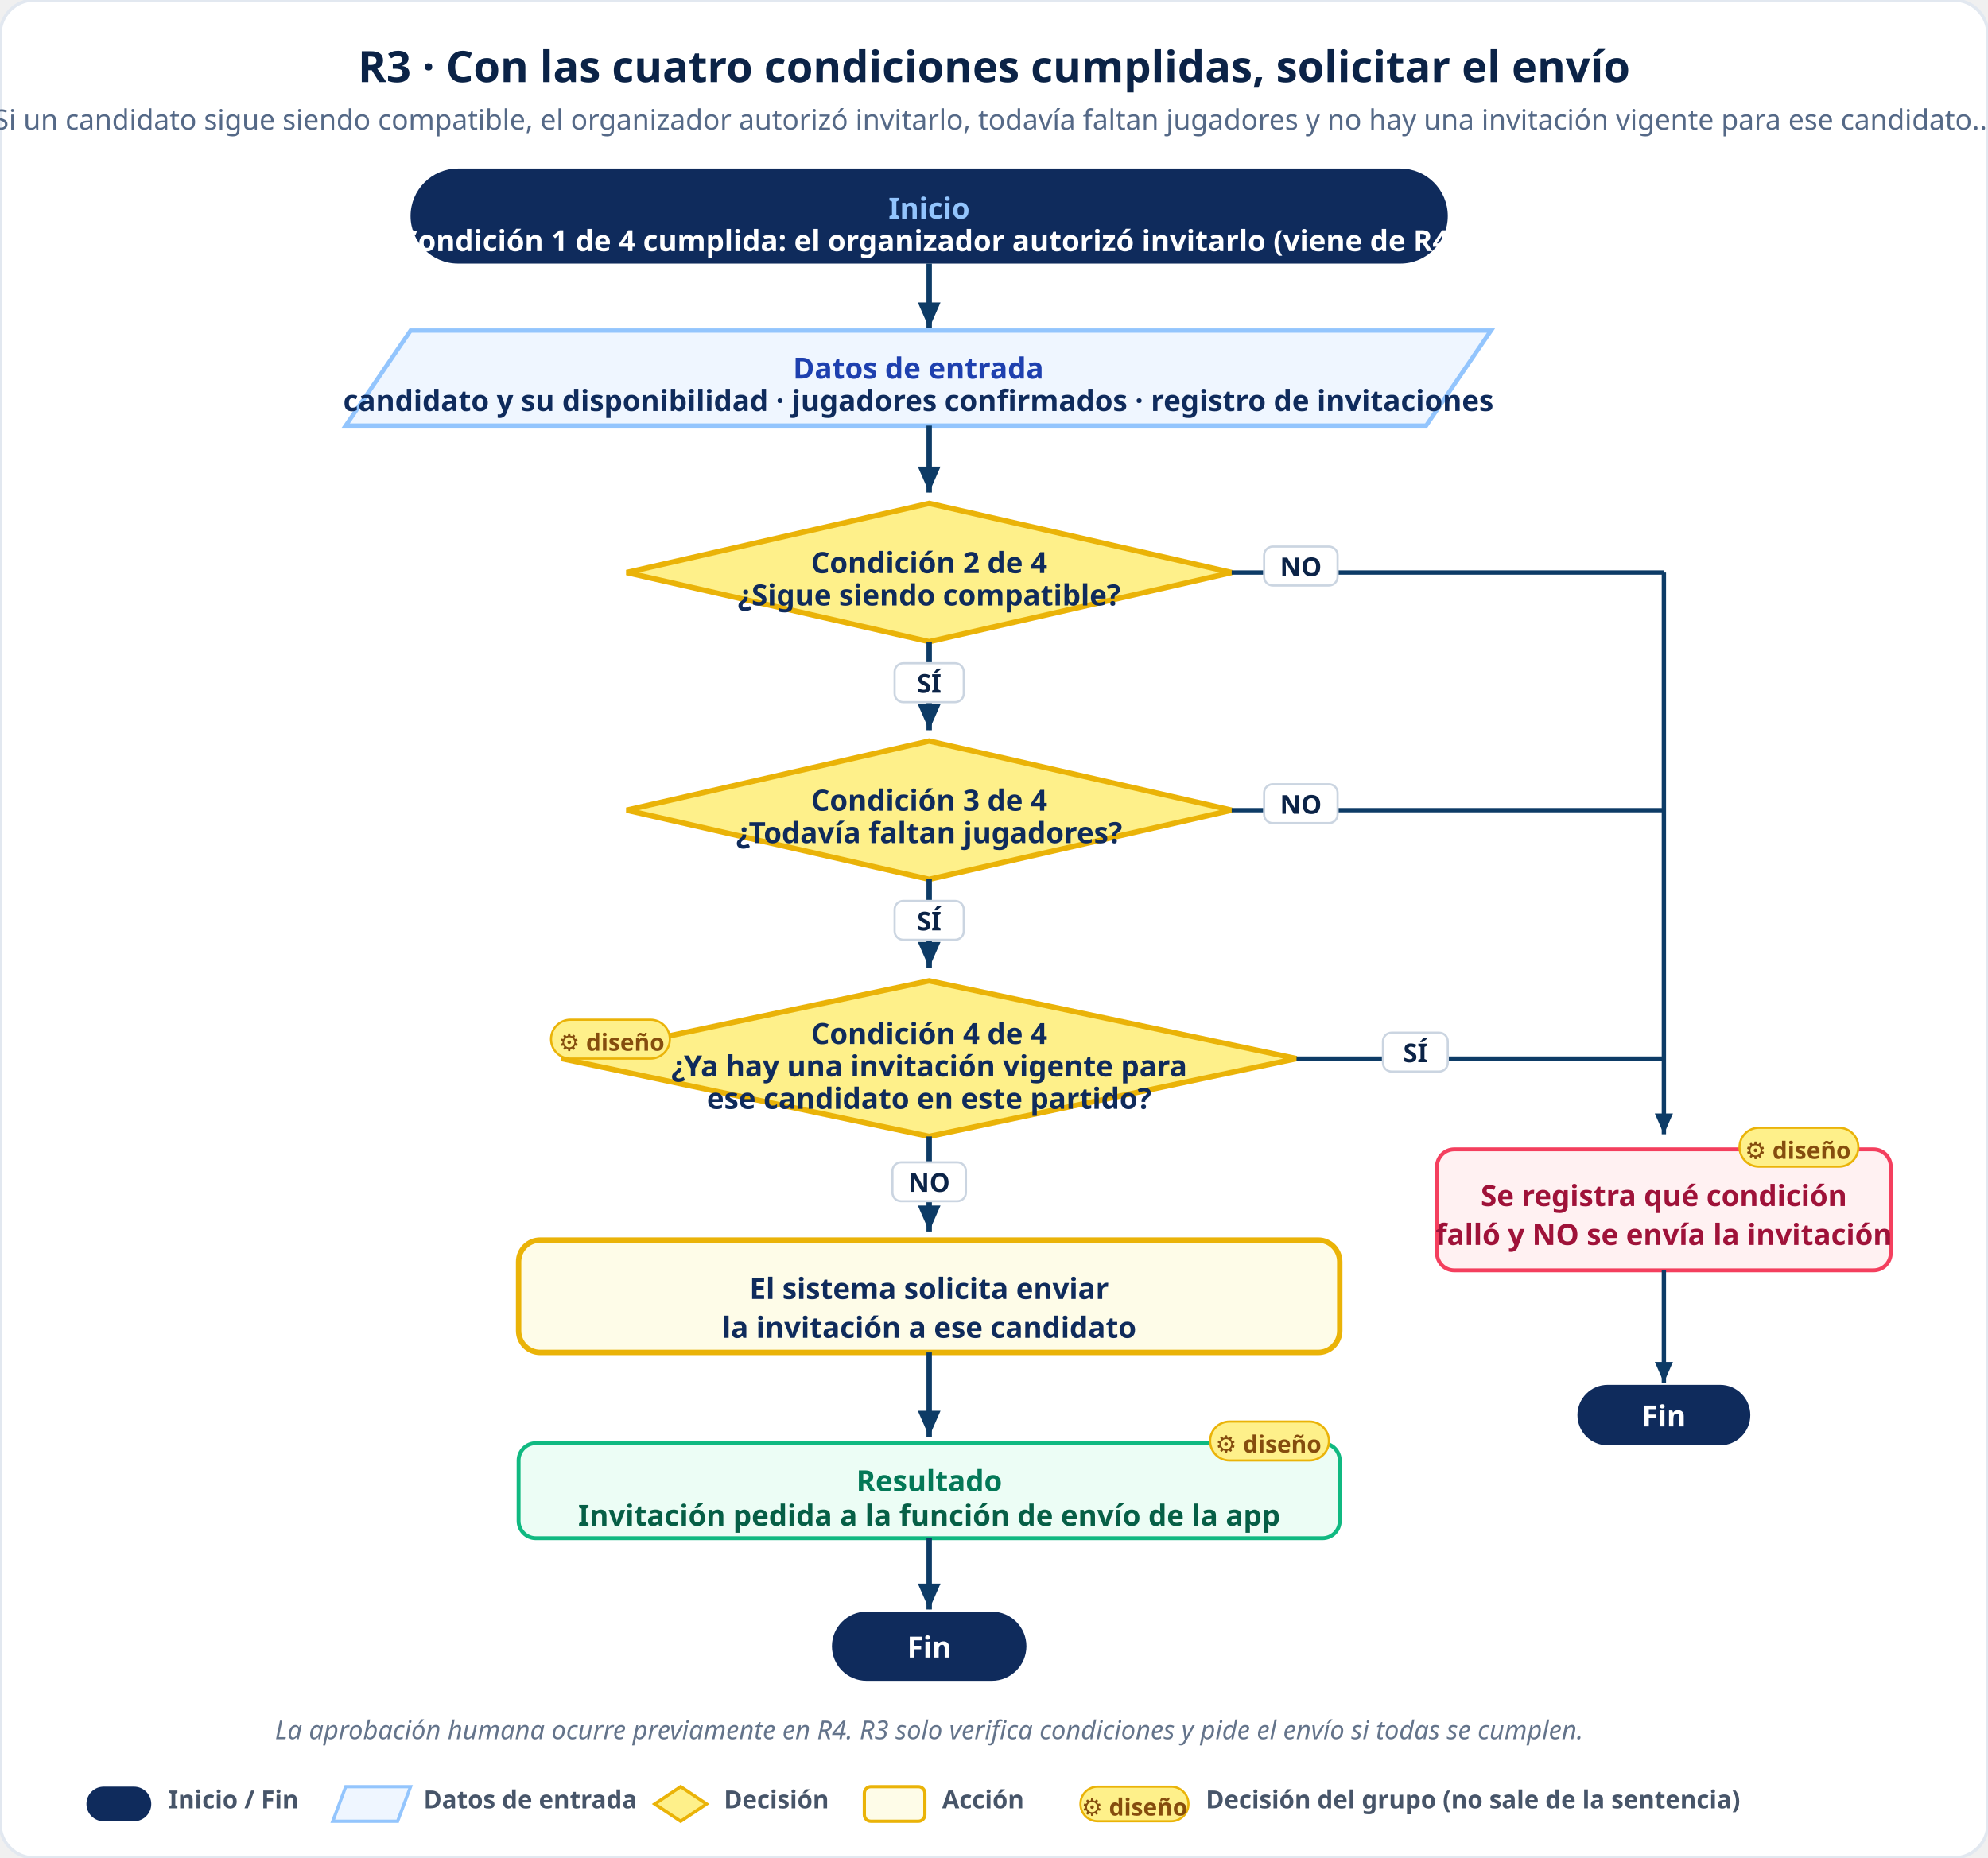
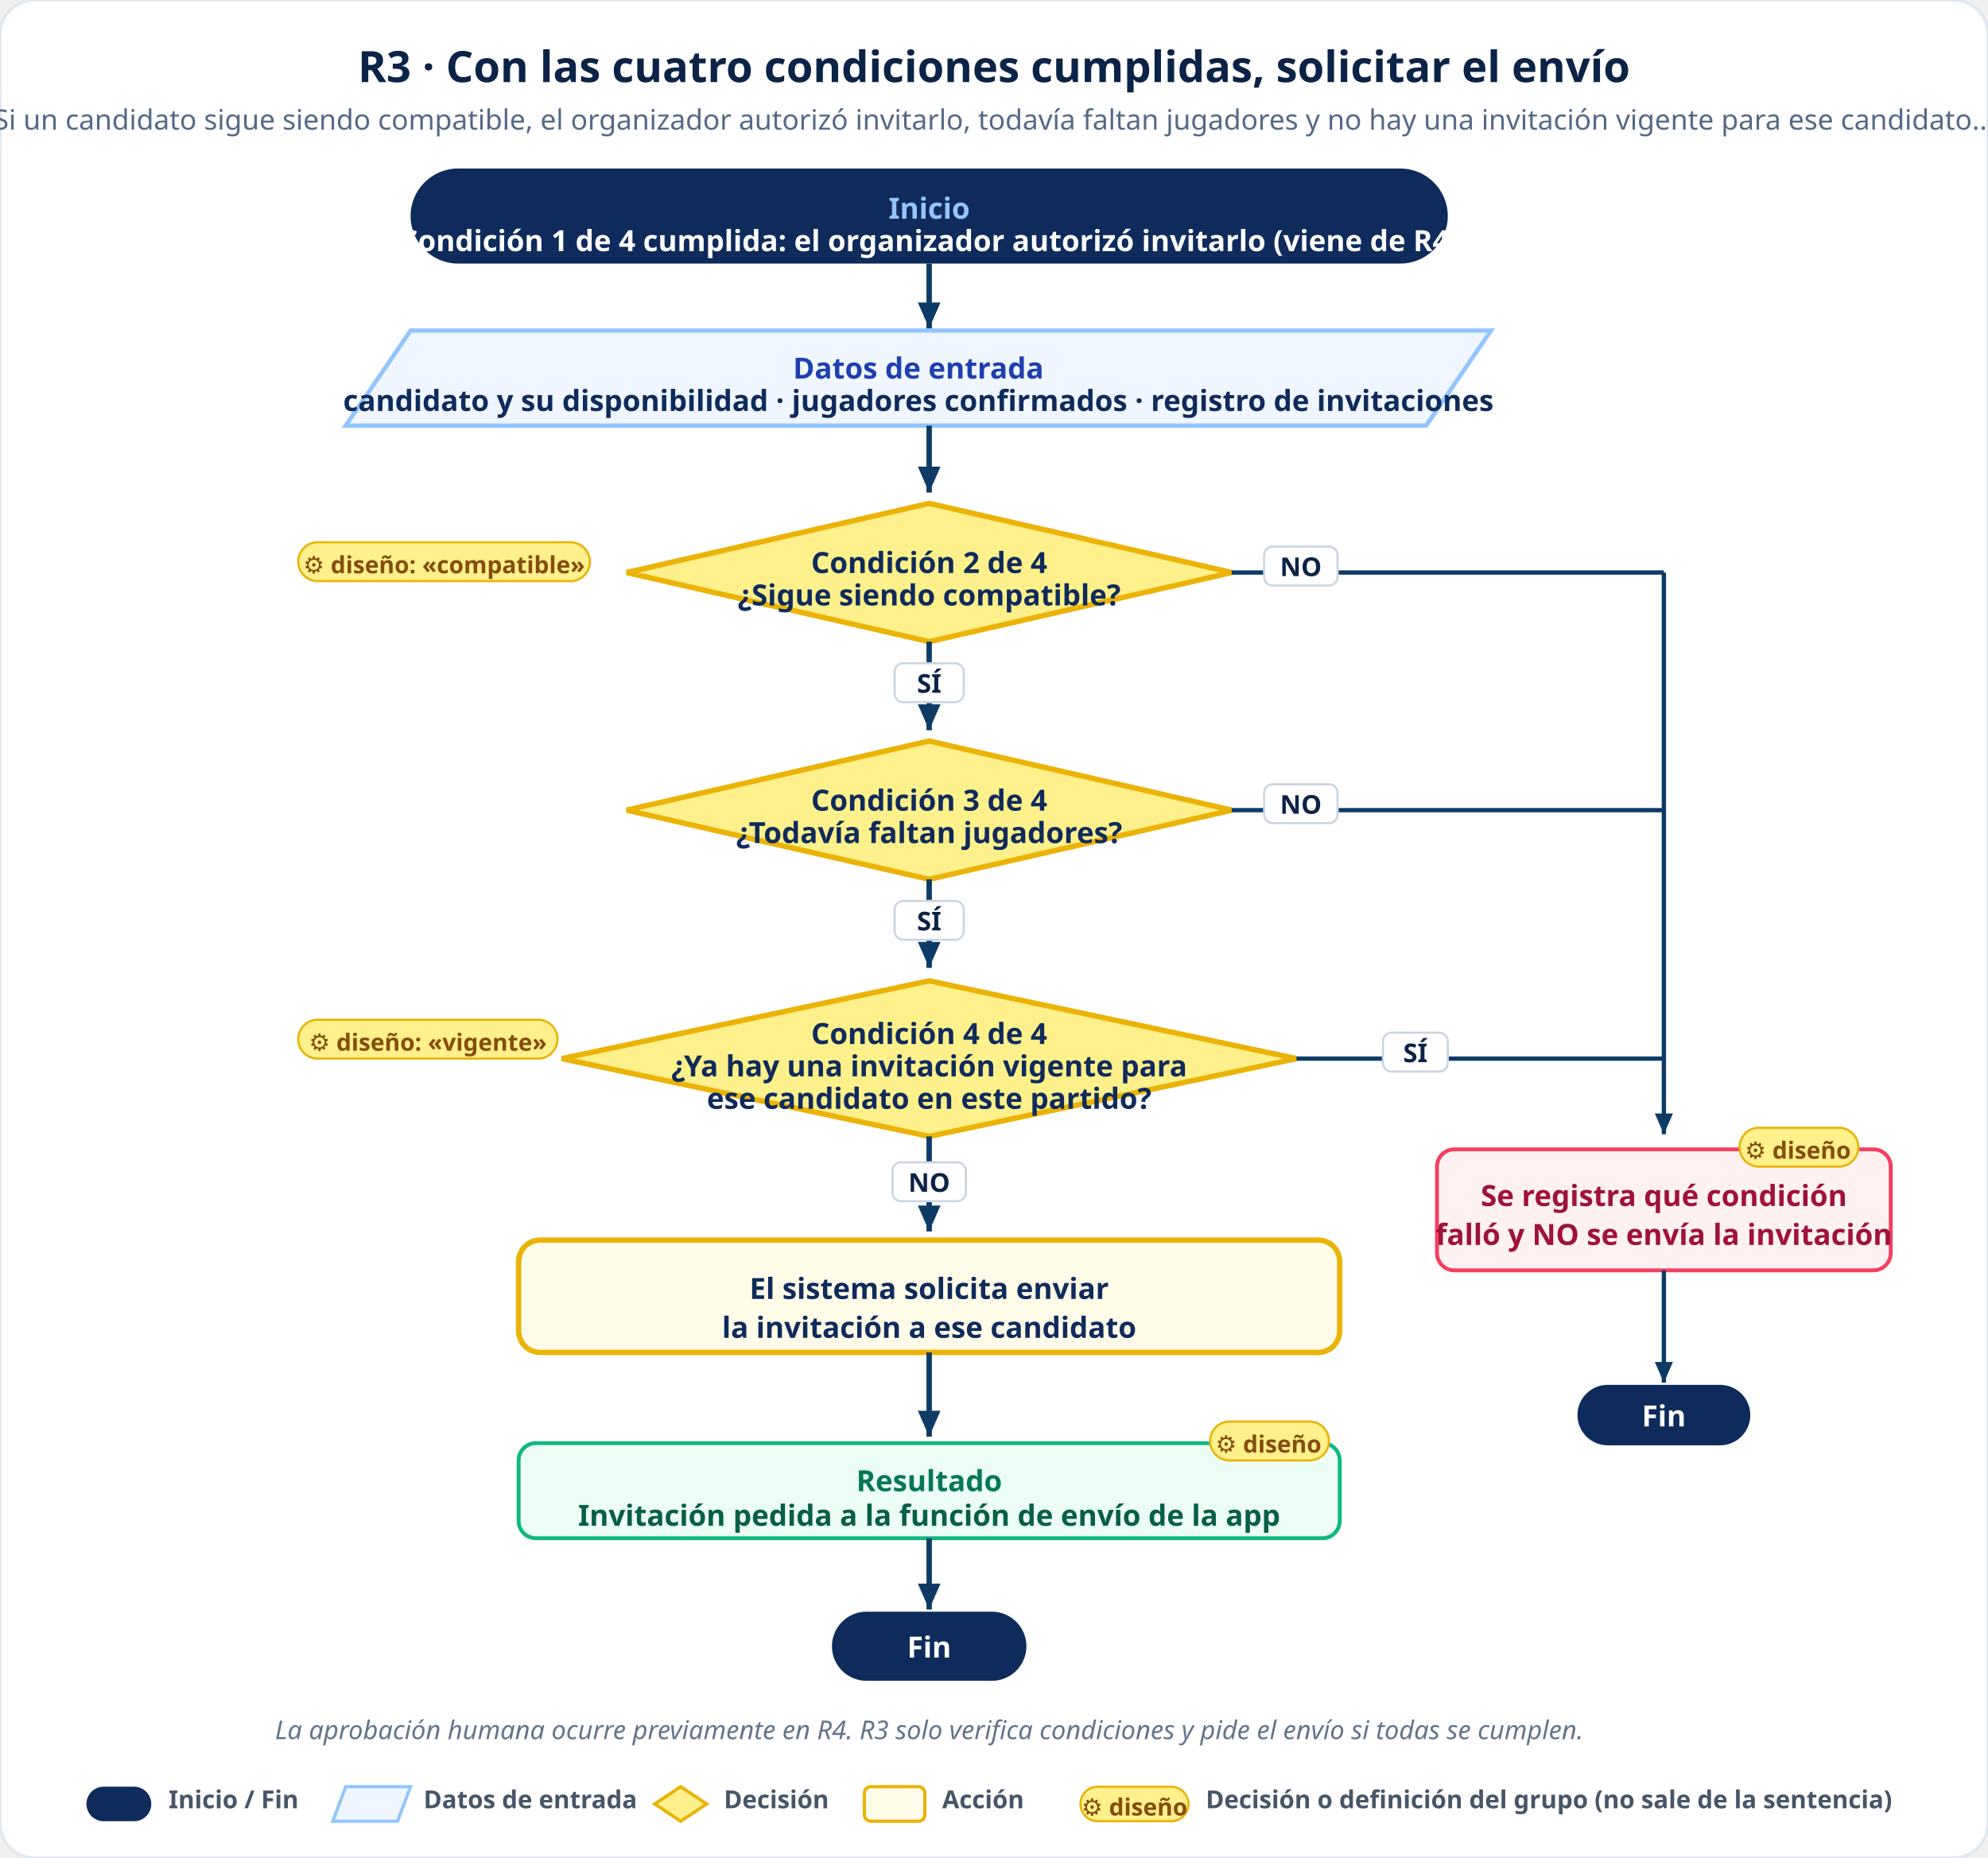
<svg xmlns="http://www.w3.org/2000/svg" viewBox="0 0 920 860" width="100%" height="100%">
  <defs>
    <style>
      .title { font-family: 'Segoe UI', system-ui, sans-serif; font-size: 20px; font-weight: 700; fill: #0b2347; }
      .subtitle { font-family: 'Segoe UI', system-ui, sans-serif; font-size: 13px; fill: #556987; }
      .node-text { font-family: 'Segoe UI', system-ui, sans-serif; font-size: 13.5px; font-weight: 600; text-anchor: middle; dominant-baseline: central; }
      .badge-text { font-family: 'Segoe UI', system-ui, sans-serif; font-size: 11px; font-weight: 700; fill: #854d0e; }
      .edge-label { font-family: 'Segoe UI', system-ui, sans-serif; font-size: 12px; font-weight: 700; fill: #0b2347; text-anchor: middle; dominant-baseline: central; }
      .legend-text { font-family: 'Segoe UI', system-ui, sans-serif; font-size: 11.5px; fill: #475569; font-weight: 600; }
    </style>
    <marker id="arrow-r3" viewBox="0 0 10 10" refX="8" refY="5" markerWidth="6" markerHeight="6" orient="auto-start-reverse">
      <path d="M 0 1.5 L 8 5 L 0 8.5 z" fill="#0d3b66" />
    </marker>
  </defs>
  <rect x="0" y="0" width="920" height="860" rx="16" fill="#ffffff" stroke="#e2e8f0" stroke-width="1.5" />
  <text x="460" y="38" text-anchor="middle" class="title">R3 · Con las cuatro condiciones cumplidas, solicitar el envío</text>
  <text x="460" y="60" text-anchor="middle" class="subtitle">Si un candidato sigue siendo compatible, el organizador autorizó invitarlo, todavía faltan jugadores y no hay una invitación vigente para ese candidato...</text>
  <g id="r3-node-1" transform="translate(430, 100)">
    <rect x="-240" y="-22" width="480" height="44" rx="22" fill="#0f2b5c" />
    <text x="0" y="-4" class="node-text" fill="#93c5fd" font-size="11">Inicio</text>
    <text x="0" y="11" class="node-text" fill="#ffffff">Condición 1 de 4 cumplida: el organizador autorizó invitarlo (viene de R4)</text>
  </g>
  <line x1="430" y1="122" x2="430" y2="152" stroke="#0d3b66" stroke-width="2.5" marker-end="url(#arrow-r3)" />
  <g id="r3-node-2" transform="translate(430, 175)">
    <polygon points="-240,-22 260,-22 230,22 -270,22" fill="#eff6ff" stroke="#93c5fd" stroke-width="2" />
    <text x="-5" y="-5" class="node-text" fill="#1e40af" font-size="11">Datos de entrada</text>
    <text x="-5" y="10" class="node-text" fill="#0f2b5c" font-size="12.5">candidato y su disponibilidad · jugadores confirmados · registro de invitaciones</text>
  </g>
  <line x1="430" y1="197" x2="430" y2="228" stroke="#0d3b66" stroke-width="2.5" marker-end="url(#arrow-r3)" />
  <g id="r3-node-3" transform="translate(430, 265)">
    <polygon points="0,-32 140,0 0,32 -140,0" fill="#fef08a" stroke="#eab308" stroke-width="2.5" />
    <text x="0" y="-5" class="node-text" fill="#0f2b5c" font-size="11" font-weight="700">Condición 2 de 4</text>
    <text x="0" y="10" class="node-text" fill="#0f2b5c" font-size="13" font-weight="700">¿Sigue siendo compatible?</text>
+     <rect x="-292" y="-14" width="135" height="18" rx="9" fill="#fef08a" stroke="#eab308" stroke-width="1" />
+     <text x="-224.5" y="-5" class="badge-text" text-anchor="middle" dominant-baseline="central">⚙ diseño: «compatible»</text>
  </g>
  <line x1="570" y1="265" x2="770" y2="265" stroke="#0d3b66" stroke-width="2" />
  <rect x="585" y="253" width="34" height="18" rx="4" fill="#ffffff" stroke="#cbd5e1" />
  <text x="602" y="262" class="edge-label">NO</text>
  <line x1="430" y1="297" x2="430" y2="338" stroke="#0d3b66" stroke-width="2.5" marker-end="url(#arrow-r3)" />
  <rect x="414" y="307" width="32" height="18" rx="4" fill="#ffffff" stroke="#cbd5e1" />
  <text x="430" y="316" class="edge-label">SÍ</text>
  <g id="r3-node-4" transform="translate(430, 375)">
    <polygon points="0,-32 140,0 0,32 -140,0" fill="#fef08a" stroke="#eab308" stroke-width="2.5" />
    <text x="0" y="-5" class="node-text" fill="#0f2b5c" font-size="11" font-weight="700">Condición 3 de 4</text>
    <text x="0" y="10" class="node-text" fill="#0f2b5c" font-size="13" font-weight="700">¿Todavía faltan jugadores?</text>
  </g>
  <line x1="570" y1="375" x2="770" y2="375" stroke="#0d3b66" stroke-width="2" />
  <rect x="585" y="363" width="34" height="18" rx="4" fill="#ffffff" stroke="#cbd5e1" />
  <text x="602" y="372" class="edge-label">NO</text>
  <line x1="430" y1="407" x2="430" y2="448" stroke="#0d3b66" stroke-width="2.5" marker-end="url(#arrow-r3)" />
  <rect x="414" y="417" width="32" height="18" rx="4" fill="#ffffff" stroke="#cbd5e1" />
  <text x="430" y="426" class="edge-label">SÍ</text>
  <g id="r3-node-5" transform="translate(430, 490)">
    <polygon points="0,-36 170,0 0,36 -170,0" fill="#fef08a" stroke="#eab308" stroke-width="2.5" />
    <text x="0" y="-12" class="node-text" fill="#0f2b5c" font-size="11" font-weight="700">Condición 4 de 4</text>
    <text x="0" y="3" class="node-text" fill="#0f2b5c" font-size="12" font-weight="700">¿Ya hay una invitación vigente para</text>
    <text x="0" y="18" class="node-text" fill="#0f2b5c" font-size="12" font-weight="700">ese candidato en este partido?</text>
-     <rect x="-175" y="-18" width="55" height="18" rx="9" fill="#fef08a" stroke="#eab308" stroke-width="1" />
-     <text x="-147" y="-9" class="badge-text" text-anchor="middle" dominant-baseline="central">⚙ diseño</text>
+     <rect x="-292" y="-18" width="120" height="18" rx="9" fill="#fef08a" stroke="#eab308" stroke-width="1" />
+     <text x="-232" y="-9" class="badge-text" text-anchor="middle" dominant-baseline="central">⚙ diseño: «vigente»</text>
  </g>
  <line x1="600" y1="490" x2="770" y2="490" stroke="#0d3b66" stroke-width="2" />
  <rect x="640" y="478" width="30" height="18" rx="4" fill="#ffffff" stroke="#cbd5e1" />
  <text x="655" y="487" class="edge-label">SÍ</text>
  <line x1="770" y1="265" x2="770" y2="525" stroke="#0d3b66" stroke-width="2" marker-end="url(#arrow-r3)" />
  <g id="r3-node-fail" transform="translate(770, 560)">
    <rect x="-105" y="-28" width="210" height="56" rx="8" fill="#fff1f2" stroke="#f43f5e" stroke-width="1.8" />
    <text x="0" y="-7" class="node-text" fill="#9f1239" font-size="12">Se registra qué condición</text>
    <text x="0" y="11" class="node-text" fill="#9f1239" font-size="12">falló y NO se envía la invitación</text>
    <rect x="35" y="-38" width="55" height="18" rx="9" fill="#fef08a" stroke="#eab308" stroke-width="1" />
    <text x="62" y="-29" class="badge-text" text-anchor="middle" dominant-baseline="central">⚙ diseño</text>
  </g>
  <line x1="770" y1="588" x2="770" y2="640" stroke="#0d3b66" stroke-width="2" marker-end="url(#arrow-r3)" />
  <g id="r3-node-fin-fail" transform="translate(770, 655)">
    <rect x="-40" y="-14" width="80" height="28" rx="14" fill="#0f2b5c" />
    <text x="0" y="0" class="node-text" fill="#ffffff" font-size="12">Fin</text>
  </g>
  <line x1="430" y1="526" x2="430" y2="570" stroke="#0d3b66" stroke-width="2.5" marker-end="url(#arrow-r3)" />
  <rect x="413" y="538" width="34" height="18" rx="4" fill="#ffffff" stroke="#cbd5e1" />
  <text x="430" y="547" class="edge-label">NO</text>
  <g id="r3-node-6" transform="translate(430, 600)">
    <rect x="-190" y="-26" width="380" height="52" rx="10" fill="#fefce8" stroke="#eab308" stroke-width="2.5" />
    <text x="0" y="-4" class="node-text" fill="#0f2b5c" font-size="14" font-weight="700">El sistema solicita enviar</text>
    <text x="0" y="14" class="node-text" fill="#0f2b5c" font-size="14" font-weight="700">la invitación a ese candidato</text>
  </g>
  <line x1="430" y1="626" x2="430" y2="665" stroke="#0d3b66" stroke-width="2.5" marker-end="url(#arrow-r3)" />
  <g id="r3-node-7" transform="translate(430, 690)">
    <rect x="-190" y="-22" width="380" height="44" rx="8" fill="#ecfdf5" stroke="#10b981" stroke-width="1.8" />
    <text x="0" y="-5" class="node-text" fill="#047857" font-size="11">Resultado</text>
    <text x="0" y="11" class="node-text" fill="#065f46" font-size="13" font-weight="700">Invitación pedida a la función de envío de la app</text>
    <rect x="130" y="-32" width="55" height="18" rx="9" fill="#fef08a" stroke="#eab308" stroke-width="1" />
    <text x="157" y="-23" class="badge-text" text-anchor="middle" dominant-baseline="central">⚙ diseño</text>
  </g>
  <line x1="430" y1="712" x2="430" y2="745" stroke="#0d3b66" stroke-width="2.5" marker-end="url(#arrow-r3)" />
  <g id="r3-node-fin-success" transform="translate(430, 762)">
    <rect x="-45" y="-16" width="90" height="32" rx="16" fill="#0f2b5c" />
    <text x="0" y="0" class="node-text" fill="#ffffff" font-size="13">Fin</text>
  </g>
  <text x="430" y="805" text-anchor="middle" font-family="'Segoe UI', system-ui, sans-serif" font-size="12" fill="#64748b" font-style="italic">
    La aprobación humana ocurre previamente en R4. R3 solo verifica condiciones y pide el envío si todas se cumplen.
  </text>
  <g transform="translate(40, 835)">
    <rect x="0" y="-8" width="30" height="16" rx="8" fill="#0f2b5c" />
    <text x="38" y="2" class="legend-text">Inicio / Fin</text>
    <polygon points="120,-8 150,-8 144,8 114,8" fill="#eff6ff" stroke="#93c5fd" stroke-width="1.5" />
    <text x="156" y="2" class="legend-text">Datos de entrada</text>
    <polygon points="275,-8 287,0 275,8 263,0" fill="#fef08a" stroke="#eab308" stroke-width="1.5" />
    <text x="295" y="2" class="legend-text">Decisión</text>
    <rect x="360" y="-8" width="28" height="16" rx="3" fill="#fefce8" stroke="#eab308" stroke-width="1.5" />
    <text x="396" y="2" class="legend-text">Acción</text>
    <rect x="460" y="-8" width="50" height="16" rx="8" fill="#fef08a" stroke="#eab308" stroke-width="1" />
    <text x="485" y="0" class="badge-text" text-anchor="middle" dominant-baseline="central">⚙ diseño</text>
-     <text x="518" y="2" class="legend-text">Decisión del grupo (no sale de la sentencia)</text>
+     <text x="518" y="2" class="legend-text">Decisión o definición del grupo (no sale de la sentencia)</text>
  </g>
</svg>
